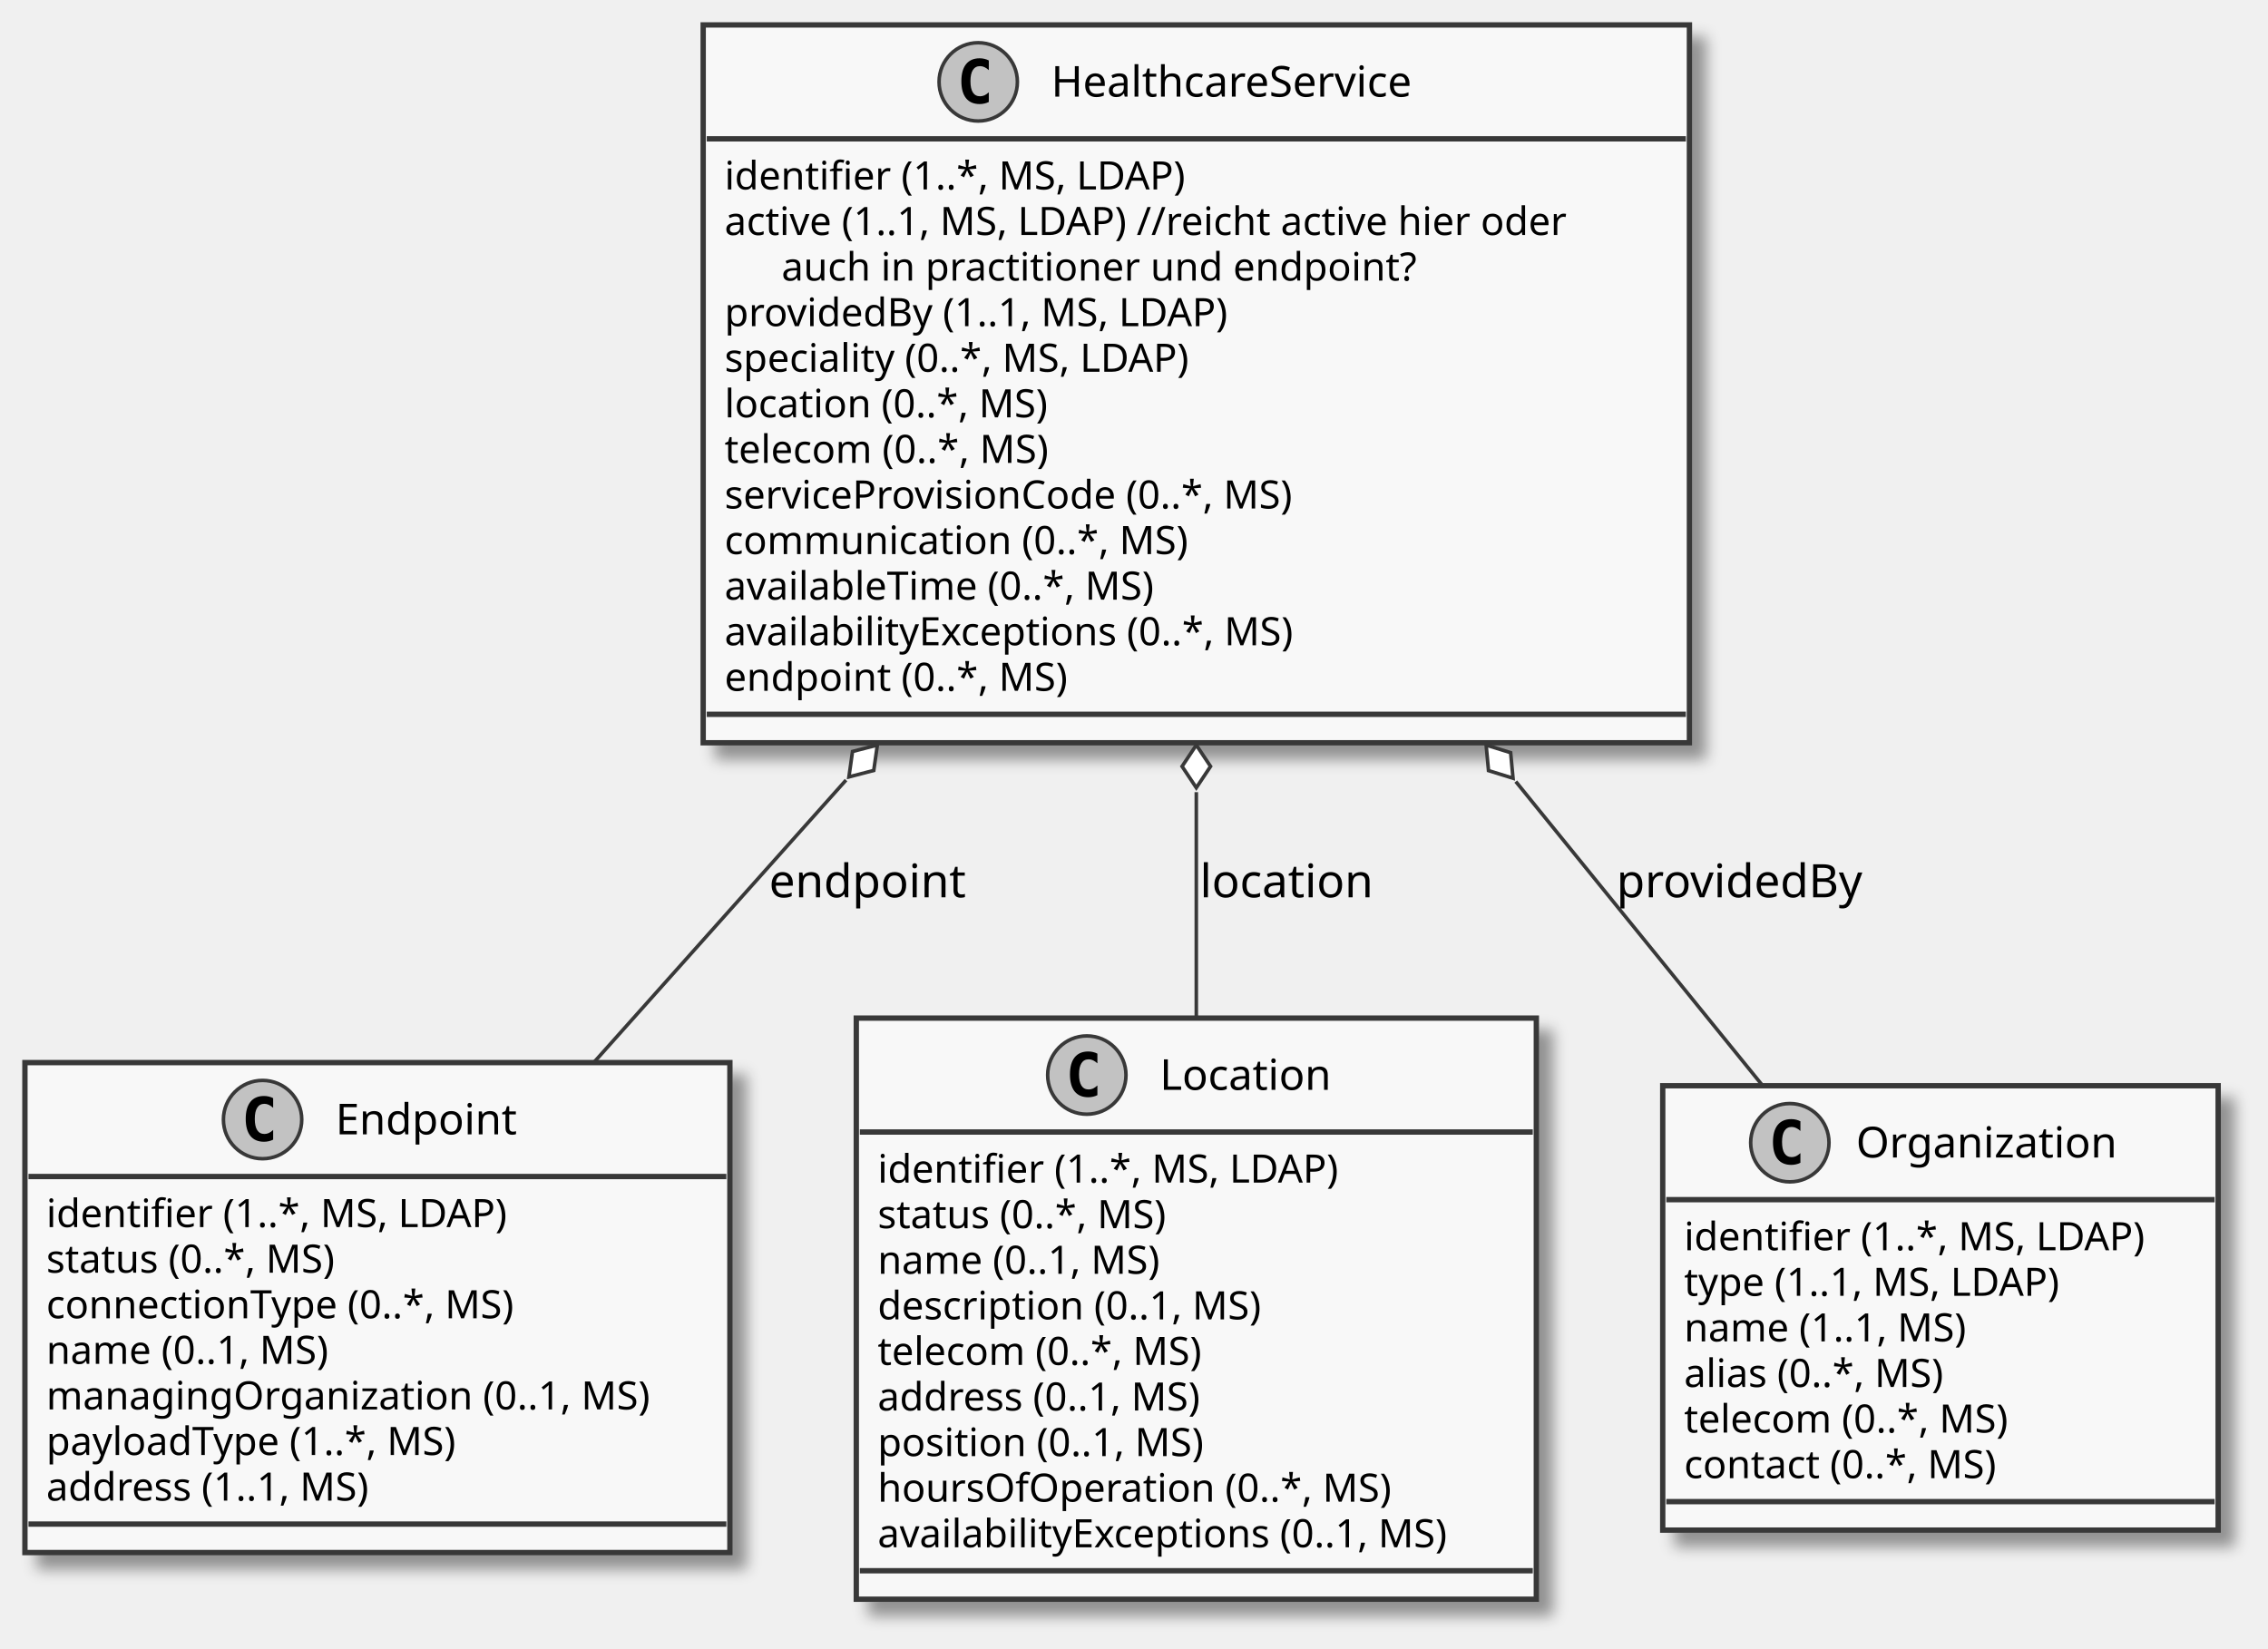
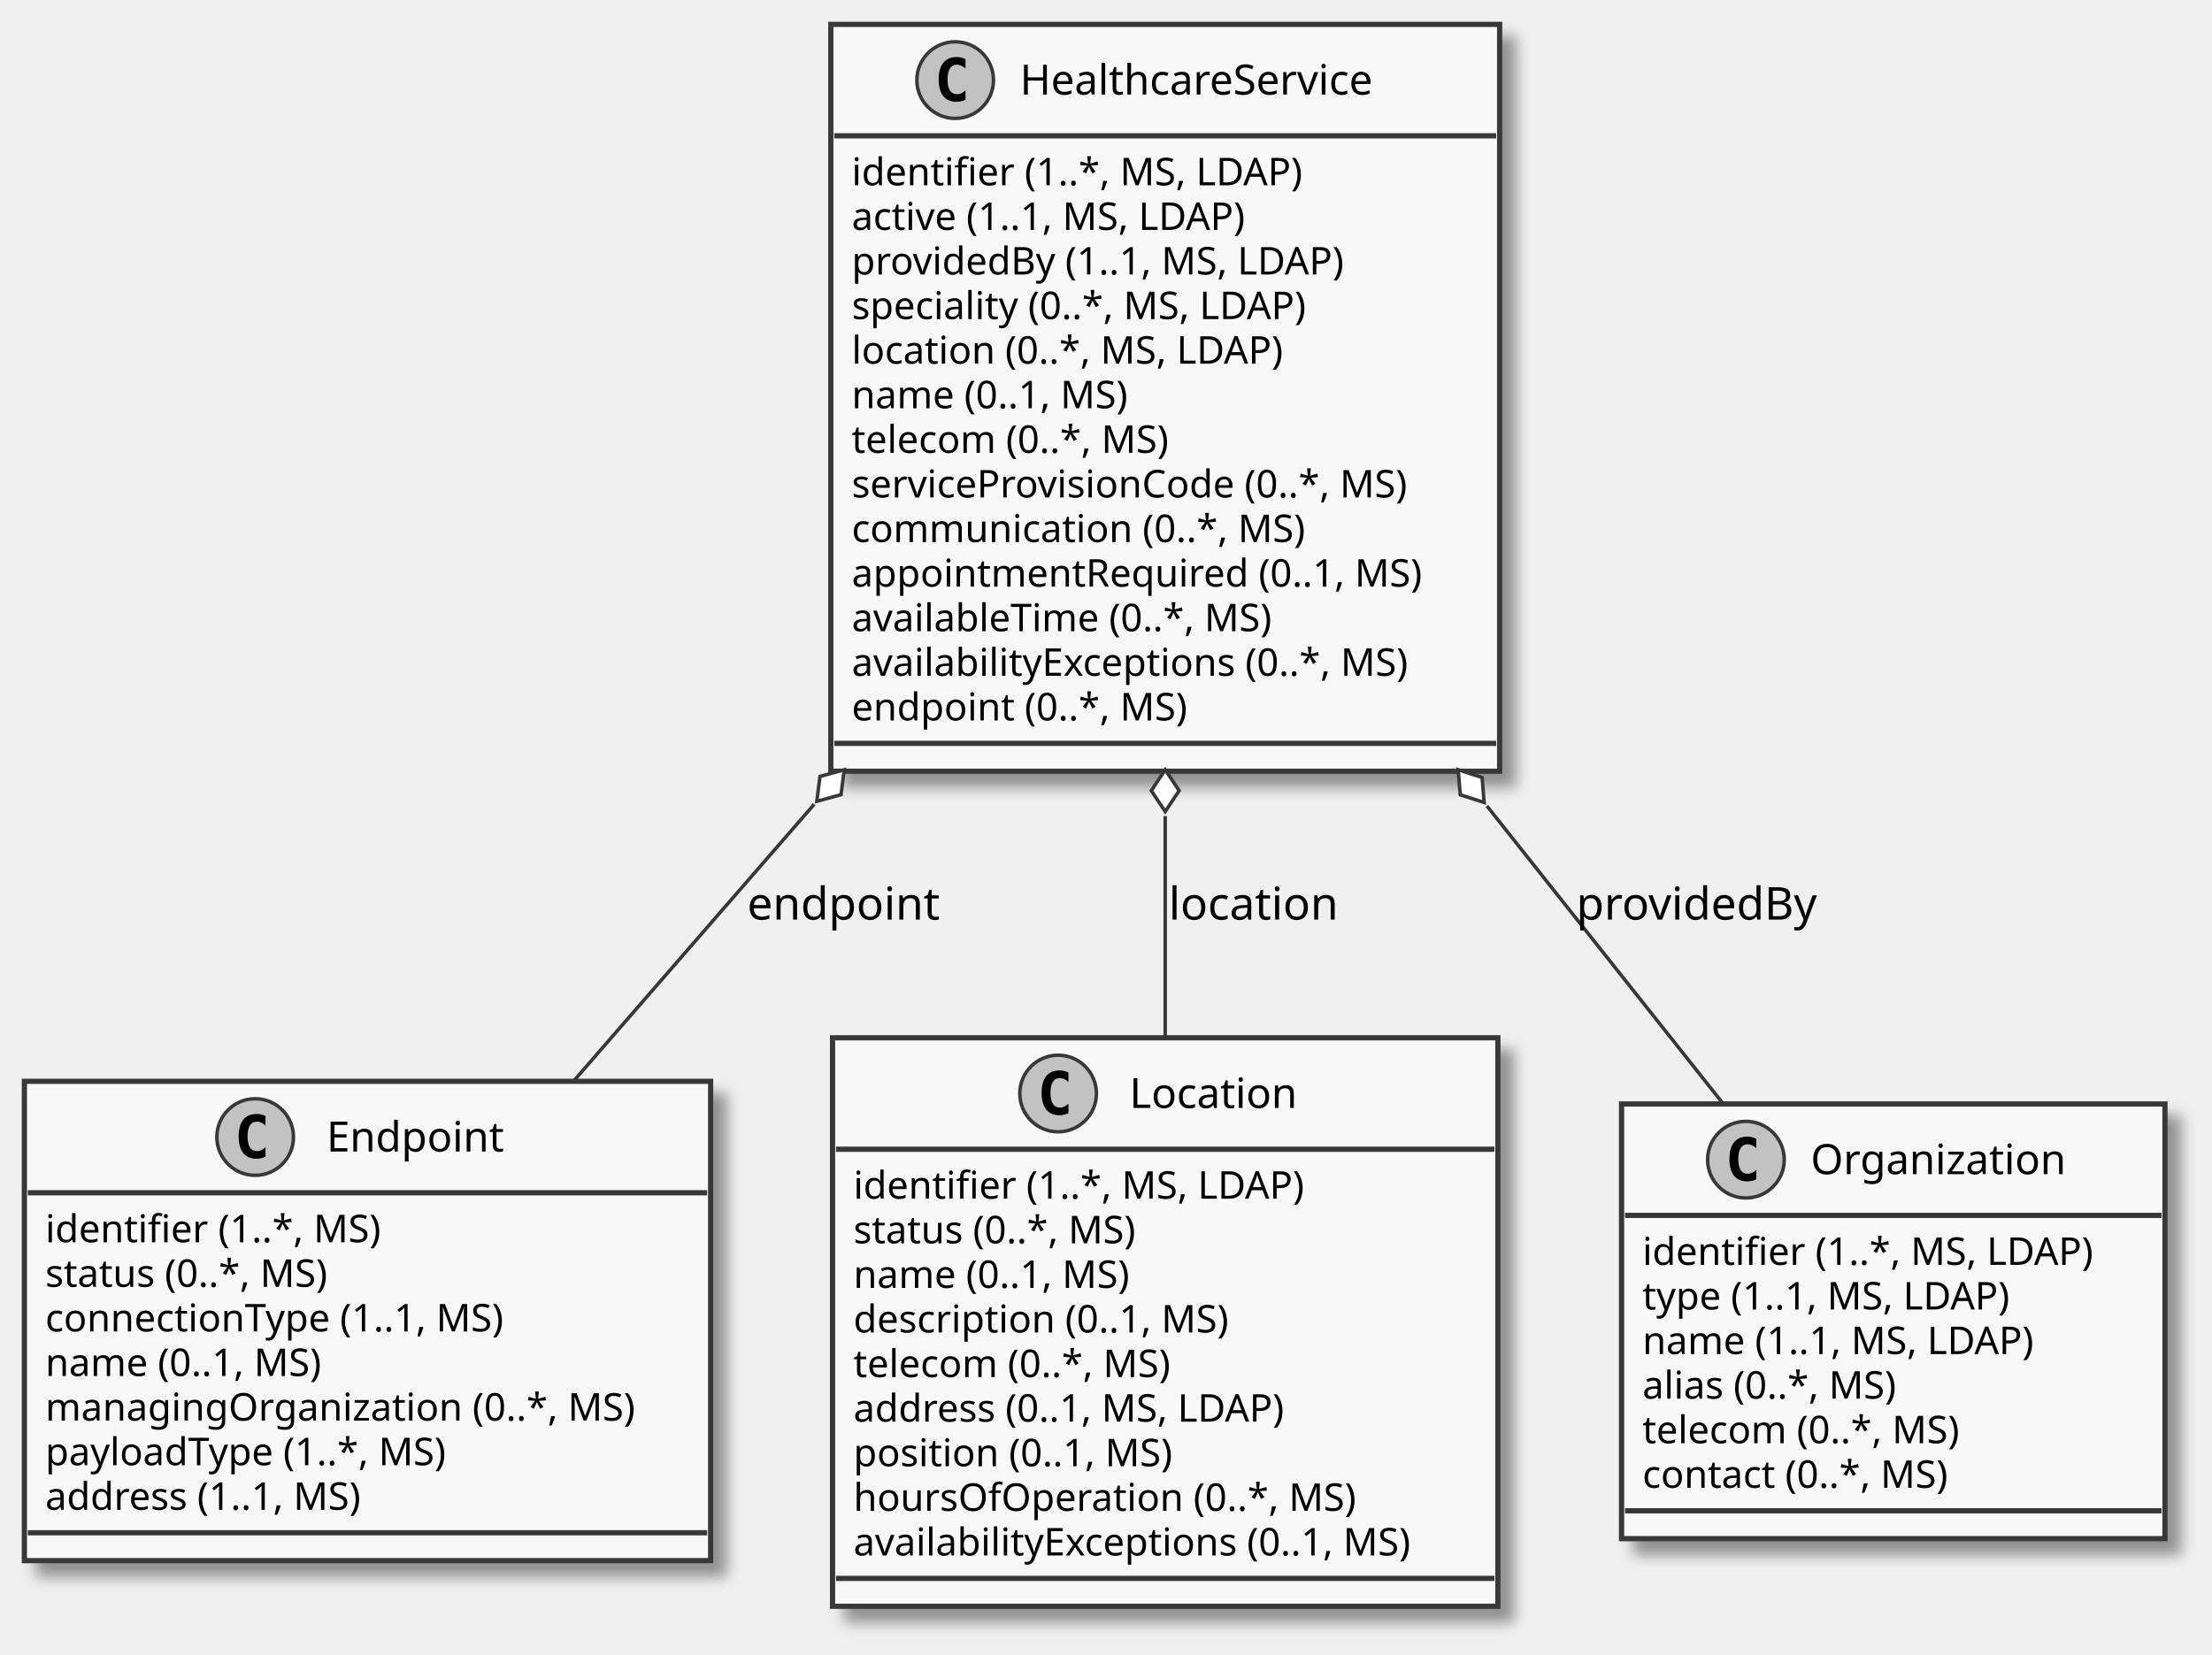
- <svg xmlns="http://www.w3.org/2000/svg" contentScriptType="application/ecmascript" contentStyleType="text/css" height="463px" preserveAspectRatio="none" style="width:637px;height:463px;background:#FFFFFF;" version="1.1" viewBox="0 0 637 463" width="637px" zoomAndPan="magnify">
+ <svg xmlns="http://www.w3.org/2000/svg" contentScriptType="application/ecmascript" contentStyleType="text/css" height="475px" preserveAspectRatio="none" style="width:635px;height:475px;background:#FFFFFF;" version="1.1" viewBox="0 0 635 475" width="635px" zoomAndPan="magnify">
  <defs>
-     <filter height="300%" id="ftl4rapvd0mpc" width="300%" x="-1" y="-1">
+     <filter height="300%" id="frvgg8zr00fbi" width="300%" x="-1" y="-1">
      <feGaussianBlur result="blurOut" stdDeviation="2.0" />
      <feColorMatrix in="blurOut" result="blurOut2" type="matrix" values="0 0 0 0 0 0 0 0 0 0 0 0 0 0 0 0 0 0 .4 0" />
      <feOffset dx="4.0" dy="4.0" in="blurOut2" result="blurOut3" />
      <feBlend in="SourceGraphic" in2="blurOut3" mode="normal" />
    </filter>
  </defs>
  <g>
-     <rect codeLine="2" fill="#F8F8F8" filter="url(#ftl4rapvd0mpc)" height="137.633" id="Endpoint" style="stroke:#383838;stroke-width:1.5;" width="198" x="7" y="298.5" />
-     <ellipse cx="73.75" cy="314.5" fill="#C2C2C2" rx="11" ry="11" style="stroke:#383838;stroke-width:1.0;" />
-     <path d="M76.719,320.141 Q76.141,320.438 75.5,320.578 Q74.859,320.734 74.156,320.734 Q71.656,320.734 70.328,319.094 Q69.016,317.438 69.016,314.312 Q69.016,311.188 70.328,309.531 Q71.656,307.875 74.156,307.875 Q74.859,307.875 75.5,308.031 Q76.156,308.188 76.719,308.484 L76.719,311.203 Q76.094,310.625 75.5,310.359 Q74.906,310.078 74.281,310.078 Q72.938,310.078 72.25,311.156 Q71.562,312.219 71.562,314.312 Q71.562,316.406 72.25,317.484 Q72.938,318.547 74.281,318.547 Q74.906,318.547 75.5,318.281 Q76.094,318 76.719,317.422 L76.719,320.141 Z " fill="#000000" />
-     <text fill="#000000" font-family="sans-serif" font-size="12" lengthAdjust="spacing" textLength="56" x="94.25" y="318.654">Endpoint</text>
-     <line style="stroke:#383838;stroke-width:1.5;" x1="8" x2="204" y1="330.5" y2="330.5" />
-     <text fill="#000000" font-family="sans-serif" font-size="11" lengthAdjust="spacing" textLength="144" x="13" y="344.71">identifier (1..*, MS, LDAP)</text>
-     <text fill="#000000" font-family="sans-serif" font-size="11" lengthAdjust="spacing" textLength="94" x="13" y="357.515">status (0..*, MS)</text>
-     <text fill="#000000" font-family="sans-serif" font-size="11" lengthAdjust="spacing" textLength="146" x="13" y="370.32">connectionType (0..*, MS)</text>
-     <text fill="#000000" font-family="sans-serif" font-size="11" lengthAdjust="spacing" textLength="91" x="13" y="383.125">name (0..1, MS)</text>
-     <text fill="#000000" font-family="sans-serif" font-size="11" lengthAdjust="spacing" textLength="186" x="13" y="395.929">managingOrganization (0..1, MS)</text>
-     <text fill="#000000" font-family="sans-serif" font-size="11" lengthAdjust="spacing" textLength="129" x="13" y="408.734">payloadType (1..*, MS)</text>
-     <text fill="#000000" font-family="sans-serif" font-size="11" lengthAdjust="spacing" textLength="106" x="13" y="421.539">address (1..1, MS)</text>
-     <line style="stroke:#383838;stroke-width:1.5;" x1="8" x2="204" y1="428.133" y2="428.133" />
-     <rect codeLine="11" fill="#F8F8F8" filter="url(#ftl4rapvd0mpc)" height="163.242" id="Location" style="stroke:#383838;stroke-width:1.5;" width="191" x="240.5" y="286" />
-     <ellipse cx="305.25" cy="302" fill="#C2C2C2" rx="11" ry="11" style="stroke:#383838;stroke-width:1.0;" />
-     <path d="M308.219,307.641 Q307.641,307.938 307,308.078 Q306.359,308.234 305.656,308.234 Q303.156,308.234 301.828,306.594 Q300.516,304.938 300.516,301.812 Q300.516,298.688 301.828,297.031 Q303.156,295.375 305.656,295.375 Q306.359,295.375 307,295.531 Q307.656,295.688 308.219,295.984 L308.219,298.703 Q307.594,298.125 307,297.859 Q306.406,297.578 305.781,297.578 Q304.438,297.578 303.75,298.656 Q303.062,299.719 303.062,301.812 Q303.062,303.906 303.75,304.984 Q304.438,306.047 305.781,306.047 Q306.406,306.047 307,305.781 Q307.594,305.5 308.219,304.922 L308.219,307.641 Z " fill="#000000" />
-     <text fill="#000000" font-family="sans-serif" font-size="12" lengthAdjust="spacing" textLength="53" x="325.75" y="306.154">Location</text>
-     <line style="stroke:#383838;stroke-width:1.5;" x1="241.5" x2="430.5" y1="318" y2="318" />
-     <text fill="#000000" font-family="sans-serif" font-size="11" lengthAdjust="spacing" textLength="144" x="246.5" y="332.21">identifier (1..*, MS, LDAP)</text>
-     <text fill="#000000" font-family="sans-serif" font-size="11" lengthAdjust="spacing" textLength="94" x="246.5" y="345.015">status (0..*, MS)</text>
-     <text fill="#000000" font-family="sans-serif" font-size="11" lengthAdjust="spacing" textLength="91" x="246.5" y="357.82">name (0..1, MS)</text>
-     <text fill="#000000" font-family="sans-serif" font-size="11" lengthAdjust="spacing" textLength="122" x="246.5" y="370.625">description (0..1, MS)</text>
-     <text fill="#000000" font-family="sans-serif" font-size="11" lengthAdjust="spacing" textLength="103" x="246.5" y="383.429">telecom (0..*, MS)</text>
-     <text fill="#000000" font-family="sans-serif" font-size="11" lengthAdjust="spacing" textLength="106" x="246.5" y="396.234">address (0..1, MS)</text>
-     <text fill="#000000" font-family="sans-serif" font-size="11" lengthAdjust="spacing" textLength="104" x="246.5" y="409.039">position (0..1, MS)</text>
-     <text fill="#000000" font-family="sans-serif" font-size="11" lengthAdjust="spacing" textLength="160" x="246.5" y="421.843">hoursOfOperation (0..*, MS)</text>
-     <text fill="#000000" font-family="sans-serif" font-size="11" lengthAdjust="spacing" textLength="179" x="246.5" y="434.648">availabilityExceptions (0..1, MS)</text>
-     <line style="stroke:#383838;stroke-width:1.5;" x1="241.5" x2="430.5" y1="441.242" y2="441.242" />
-     <rect codeLine="22" fill="#F8F8F8" filter="url(#ftl4rapvd0mpc)" height="201.656" id="HealthcareService" style="stroke:#383838;stroke-width:1.5;" width="277" x="197.5" y="7" />
-     <ellipse cx="274.75" cy="23" fill="#C2C2C2" rx="11" ry="11" style="stroke:#383838;stroke-width:1.0;" />
-     <path d="M277.719,28.641 Q277.141,28.938 276.5,29.078 Q275.859,29.234 275.156,29.234 Q272.656,29.234 271.328,27.594 Q270.016,25.938 270.016,22.812 Q270.016,19.688 271.328,18.031 Q272.656,16.375 275.156,16.375 Q275.859,16.375 276.5,16.531 Q277.156,16.688 277.719,16.984 L277.719,19.703 Q277.094,19.125 276.5,18.859 Q275.906,18.578 275.281,18.578 Q273.938,18.578 273.25,19.656 Q272.562,20.719 272.562,22.812 Q272.562,24.906 273.25,25.984 Q273.938,27.047 275.281,27.047 Q275.906,27.047 276.5,26.781 Q277.094,26.5 277.719,25.922 L277.719,28.641 Z " fill="#000000" />
-     <text fill="#000000" font-family="sans-serif" font-size="12" lengthAdjust="spacing" textLength="114" x="295.25" y="27.154">HealthcareService</text>
-     <line style="stroke:#383838;stroke-width:1.5;" x1="198.5" x2="473.5" y1="39" y2="39" />
-     <text fill="#000000" font-family="sans-serif" font-size="11" lengthAdjust="spacing" textLength="144" x="203.5" y="53.21">identifier (1..*, MS, LDAP)</text>
-     <text fill="#000000" font-family="sans-serif" font-size="11" lengthAdjust="spacing" textLength="265" x="203.5" y="66.015">active (1..1, MS, LDAP) //reicht active hier oder</text>
-     <text fill="#000000" font-family="sans-serif" font-size="11" lengthAdjust="spacing" textLength="194" x="219.5" y="78.82">auch in practitioner und endpoint?</text>
-     <text fill="#000000" font-family="sans-serif" font-size="11" lengthAdjust="spacing" textLength="158" x="203.5" y="91.624">providedBy (1..1, MS, LDAP)</text>
-     <text fill="#000000" font-family="sans-serif" font-size="11" lengthAdjust="spacing" textLength="147" x="203.5" y="104.429">speciality (0..*, MS, LDAP)</text>
-     <text fill="#000000" font-family="sans-serif" font-size="11" lengthAdjust="spacing" textLength="102" x="203.5" y="117.234">location (0..*, MS)</text>
-     <text fill="#000000" font-family="sans-serif" font-size="11" lengthAdjust="spacing" textLength="103" x="203.5" y="130.039">telecom (0..*, MS)</text>
-     <text fill="#000000" font-family="sans-serif" font-size="11" lengthAdjust="spacing" textLength="180" x="203.5" y="142.843">serviceProvisionCode (0..*, MS)</text>
-     <text fill="#000000" font-family="sans-serif" font-size="11" lengthAdjust="spacing" textLength="144" x="203.5" y="155.648">communication (0..*, MS)</text>
-     <text fill="#000000" font-family="sans-serif" font-size="11" lengthAdjust="spacing" textLength="136" x="203.5" y="168.453">availableTime (0..*, MS)</text>
-     <text fill="#000000" font-family="sans-serif" font-size="11" lengthAdjust="spacing" textLength="178" x="203.5" y="181.257">availabilityExceptions (0..*, MS)</text>
-     <text fill="#000000" font-family="sans-serif" font-size="11" lengthAdjust="spacing" textLength="107" x="203.5" y="194.062">endpoint (0..*, MS)</text>
-     <line style="stroke:#383838;stroke-width:1.5;" x1="198.5" x2="473.5" y1="200.656" y2="200.656" />
-     <rect codeLine="36" fill="#F8F8F8" filter="url(#ftl4rapvd0mpc)" height="124.828" id="Organization" style="stroke:#383838;stroke-width:1.5;" width="156" x="467" y="305" />
-     <ellipse cx="502.7" cy="321" fill="#C2C2C2" rx="11" ry="11" style="stroke:#383838;stroke-width:1.0;" />
-     <path d="M505.669,326.641 Q505.091,326.938 504.45,327.078 Q503.809,327.234 503.106,327.234 Q500.606,327.234 499.278,325.594 Q497.966,323.938 497.966,320.812 Q497.966,317.688 499.278,316.031 Q500.606,314.375 503.106,314.375 Q503.809,314.375 504.45,314.531 Q505.106,314.688 505.669,314.984 L505.669,317.703 Q505.044,317.125 504.45,316.859 Q503.856,316.578 503.231,316.578 Q501.887,316.578 501.2,317.656 Q500.512,318.719 500.512,320.812 Q500.512,322.906 501.2,323.984 Q501.887,325.047 503.231,325.047 Q503.856,325.047 504.45,324.781 Q505.044,324.5 505.669,323.922 L505.669,326.641 Z " fill="#000000" />
-     <text fill="#000000" font-family="sans-serif" font-size="12" lengthAdjust="spacing" textLength="78" x="521.3" y="325.154">Organization</text>
-     <line style="stroke:#383838;stroke-width:1.5;" x1="468" x2="622" y1="337" y2="337" />
-     <text fill="#000000" font-family="sans-serif" font-size="11" lengthAdjust="spacing" textLength="144" x="473" y="351.21">identifier (1..*, MS, LDAP)</text>
-     <text fill="#000000" font-family="sans-serif" font-size="11" lengthAdjust="spacing" textLength="119" x="473" y="364.015">type (1..1, MS, LDAP)</text>
-     <text fill="#000000" font-family="sans-serif" font-size="11" lengthAdjust="spacing" textLength="91" x="473" y="376.82">name (1..1, MS)</text>
-     <text fill="#000000" font-family="sans-serif" font-size="11" lengthAdjust="spacing" textLength="85" x="473" y="389.625">alias (0..*, MS)</text>
-     <text fill="#000000" font-family="sans-serif" font-size="11" lengthAdjust="spacing" textLength="103" x="473" y="402.429">telecom (0..*, MS)</text>
-     <text fill="#000000" font-family="sans-serif" font-size="11" lengthAdjust="spacing" textLength="99" x="473" y="415.234">contact (0..*, MS)</text>
-     <line style="stroke:#383838;stroke-width:1.5;" x1="468" x2="622" y1="421.828" y2="421.828" />
-     <path codeLine="45" d="M425.73,219.55 C449.42,248.74 474.14,279.2 494.9,304.77 " fill="none" id="HealthcareService-backto-Organization" style="stroke:#383838;stroke-width:1.0;" />
-     <polygon fill="#FFFFFF" points="417.4,209.29,418.07,216.47,424.956,218.613,424.285,211.433,417.4,209.29" style="stroke:#383838;stroke-width:1.0;" />
-     <text fill="#000000" font-family="sans-serif" font-size="13" lengthAdjust="spacing" textLength="71" x="454" y="252.067">providedBy</text>
-     <path codeLine="46" d="M237.62,219.14 C213.61,246.02 188.61,274.01 166.94,298.28 " fill="none" id="HealthcareService-backto-Endpoint" style="stroke:#383838;stroke-width:1.0;" />
-     <polygon fill="#FFFFFF" points="246.42,209.29,239.44,211.103,238.43,218.243,245.409,216.43,246.42,209.29" style="stroke:#383838;stroke-width:1.0;" />
-     <text fill="#000000" font-family="sans-serif" font-size="13" lengthAdjust="spacing" textLength="56" x="216" y="252.067">endpoint</text>
-     <path codeLine="47" d="M336,222.52 C336,243.91 336,265.86 336,285.99 " fill="none" id="HealthcareService-backto-Location" style="stroke:#383838;stroke-width:1.0;" />
-     <polygon fill="#FFFFFF" points="336,209.29,332,215.29,336,221.29,340,215.29,336,209.29" style="stroke:#383838;stroke-width:1.0;" />
-     <text fill="#000000" font-family="sans-serif" font-size="13" lengthAdjust="spacing" textLength="50" x="337" y="252.067">location</text>
+     <rect codeLine="2" fill="#F8F8F8" filter="url(#frvgg8zr00fbi)" height="214.461" id="HealthcareService" style="stroke:#383838;stroke-width:1.5;" width="192" x="238.5" y="7" />
+     <ellipse cx="274.2" cy="23" fill="#C2C2C2" rx="11" ry="11" style="stroke:#383838;stroke-width:1.0;" />
+     <path d="M277.169,28.641 Q276.591,28.938 275.95,29.078 Q275.309,29.234 274.606,29.234 Q272.106,29.234 270.778,27.594 Q269.466,25.938 269.466,22.812 Q269.466,19.688 270.778,18.031 Q272.106,16.375 274.606,16.375 Q275.309,16.375 275.95,16.531 Q276.606,16.688 277.169,16.984 L277.169,19.703 Q276.544,19.125 275.95,18.859 Q275.356,18.578 274.731,18.578 Q273.387,18.578 272.7,19.656 Q272.012,20.719 272.012,22.812 Q272.012,24.906 272.7,25.984 Q273.387,27.047 274.731,27.047 Q275.356,27.047 275.95,26.781 Q276.544,26.5 277.169,25.922 L277.169,28.641 Z " fill="#000000" />
+     <text fill="#000000" font-family="sans-serif" font-size="12" lengthAdjust="spacing" textLength="114" x="292.8" y="27.154">HealthcareService</text>
+     <line style="stroke:#383838;stroke-width:1.5;" x1="239.5" x2="429.5" y1="39" y2="39" />
+     <text fill="#000000" font-family="sans-serif" font-size="11" lengthAdjust="spacing" textLength="144" x="244.5" y="53.21">identifier (1..*, MS, LDAP)</text>
+     <text fill="#000000" font-family="sans-serif" font-size="11" lengthAdjust="spacing" textLength="128" x="244.5" y="66.015">active (1..1, MS, LDAP)</text>
+     <text fill="#000000" font-family="sans-serif" font-size="11" lengthAdjust="spacing" textLength="158" x="244.5" y="78.82">providedBy (1..1, MS, LDAP)</text>
+     <text fill="#000000" font-family="sans-serif" font-size="11" lengthAdjust="spacing" textLength="147" x="244.5" y="91.624">speciality (0..*, MS, LDAP)</text>
+     <text fill="#000000" font-family="sans-serif" font-size="11" lengthAdjust="spacing" textLength="138" x="244.5" y="104.429">location (0..*, MS, LDAP)</text>
+     <text fill="#000000" font-family="sans-serif" font-size="11" lengthAdjust="spacing" textLength="91" x="244.5" y="117.234">name (0..1, MS)</text>
+     <text fill="#000000" font-family="sans-serif" font-size="11" lengthAdjust="spacing" textLength="103" x="244.5" y="130.039">telecom (0..*, MS)</text>
+     <text fill="#000000" font-family="sans-serif" font-size="11" lengthAdjust="spacing" textLength="180" x="244.5" y="142.843">serviceProvisionCode (0..*, MS)</text>
+     <text fill="#000000" font-family="sans-serif" font-size="11" lengthAdjust="spacing" textLength="144" x="244.5" y="155.648">communication (0..*, MS)</text>
+     <text fill="#000000" font-family="sans-serif" font-size="11" lengthAdjust="spacing" textLength="180" x="244.5" y="168.453">appointmentRequired (0..1, MS)</text>
+     <text fill="#000000" font-family="sans-serif" font-size="11" lengthAdjust="spacing" textLength="136" x="244.5" y="181.257">availableTime (0..*, MS)</text>
+     <text fill="#000000" font-family="sans-serif" font-size="11" lengthAdjust="spacing" textLength="178" x="244.5" y="194.062">availabilityExceptions (0..*, MS)</text>
+     <text fill="#000000" font-family="sans-serif" font-size="11" lengthAdjust="spacing" textLength="107" x="244.5" y="206.867">endpoint (0..*, MS)</text>
+     <line style="stroke:#383838;stroke-width:1.5;" x1="239.5" x2="429.5" y1="213.461" y2="213.461" />
+     <rect codeLine="17" fill="#F8F8F8" filter="url(#frvgg8zr00fbi)" height="137.633" id="Endpoint" style="stroke:#383838;stroke-width:1.5;" width="197" x="7" y="310.5" />
+     <ellipse cx="73.25" cy="326.5" fill="#C2C2C2" rx="11" ry="11" style="stroke:#383838;stroke-width:1.0;" />
+     <path d="M76.219,332.141 Q75.641,332.438 75,332.578 Q74.359,332.734 73.656,332.734 Q71.156,332.734 69.828,331.094 Q68.516,329.438 68.516,326.312 Q68.516,323.188 69.828,321.531 Q71.156,319.875 73.656,319.875 Q74.359,319.875 75,320.031 Q75.656,320.188 76.219,320.484 L76.219,323.203 Q75.594,322.625 75,322.359 Q74.406,322.078 73.781,322.078 Q72.438,322.078 71.75,323.156 Q71.062,324.219 71.062,326.312 Q71.062,328.406 71.75,329.484 Q72.438,330.547 73.781,330.547 Q74.406,330.547 75,330.281 Q75.594,330 76.219,329.422 L76.219,332.141 Z " fill="#000000" />
+     <text fill="#000000" font-family="sans-serif" font-size="12" lengthAdjust="spacing" textLength="56" x="93.75" y="330.654">Endpoint</text>
+     <line style="stroke:#383838;stroke-width:1.5;" x1="8" x2="203" y1="342.5" y2="342.5" />
+     <text fill="#000000" font-family="sans-serif" font-size="11" lengthAdjust="spacing" textLength="108" x="13" y="356.71">identifier (1..*, MS)</text>
+     <text fill="#000000" font-family="sans-serif" font-size="11" lengthAdjust="spacing" textLength="94" x="13" y="369.515">status (0..*, MS)</text>
+     <text fill="#000000" font-family="sans-serif" font-size="11" lengthAdjust="spacing" textLength="147" x="13" y="382.32">connectionType (1..1, MS)</text>
+     <text fill="#000000" font-family="sans-serif" font-size="11" lengthAdjust="spacing" textLength="91" x="13" y="395.125">name (0..1, MS)</text>
+     <text fill="#000000" font-family="sans-serif" font-size="11" lengthAdjust="spacing" textLength="185" x="13" y="407.929">managingOrganization (0..*, MS)</text>
+     <text fill="#000000" font-family="sans-serif" font-size="11" lengthAdjust="spacing" textLength="129" x="13" y="420.734">payloadType (1..*, MS)</text>
+     <text fill="#000000" font-family="sans-serif" font-size="11" lengthAdjust="spacing" textLength="106" x="13" y="433.539">address (1..1, MS)</text>
+     <line style="stroke:#383838;stroke-width:1.5;" x1="8" x2="203" y1="440.133" y2="440.133" />
+     <rect codeLine="26" fill="#F8F8F8" filter="url(#frvgg8zr00fbi)" height="163.242" id="Location" style="stroke:#383838;stroke-width:1.5;" width="191" x="239" y="298" />
+     <ellipse cx="303.75" cy="314" fill="#C2C2C2" rx="11" ry="11" style="stroke:#383838;stroke-width:1.0;" />
+     <path d="M306.719,319.641 Q306.141,319.938 305.5,320.078 Q304.859,320.234 304.156,320.234 Q301.656,320.234 300.328,318.594 Q299.016,316.938 299.016,313.812 Q299.016,310.688 300.328,309.031 Q301.656,307.375 304.156,307.375 Q304.859,307.375 305.5,307.531 Q306.156,307.688 306.719,307.984 L306.719,310.703 Q306.094,310.125 305.5,309.859 Q304.906,309.578 304.281,309.578 Q302.938,309.578 302.25,310.656 Q301.562,311.719 301.562,313.812 Q301.562,315.906 302.25,316.984 Q302.938,318.047 304.281,318.047 Q304.906,318.047 305.5,317.781 Q306.094,317.5 306.719,316.922 L306.719,319.641 Z " fill="#000000" />
+     <text fill="#000000" font-family="sans-serif" font-size="12" lengthAdjust="spacing" textLength="53" x="324.25" y="318.154">Location</text>
+     <line style="stroke:#383838;stroke-width:1.5;" x1="240" x2="429" y1="330" y2="330" />
+     <text fill="#000000" font-family="sans-serif" font-size="11" lengthAdjust="spacing" textLength="144" x="245" y="344.21">identifier (1..*, MS, LDAP)</text>
+     <text fill="#000000" font-family="sans-serif" font-size="11" lengthAdjust="spacing" textLength="94" x="245" y="357.015">status (0..*, MS)</text>
+     <text fill="#000000" font-family="sans-serif" font-size="11" lengthAdjust="spacing" textLength="91" x="245" y="369.82">name (0..1, MS)</text>
+     <text fill="#000000" font-family="sans-serif" font-size="11" lengthAdjust="spacing" textLength="122" x="245" y="382.625">description (0..1, MS)</text>
+     <text fill="#000000" font-family="sans-serif" font-size="11" lengthAdjust="spacing" textLength="103" x="245" y="395.429">telecom (0..*, MS)</text>
+     <text fill="#000000" font-family="sans-serif" font-size="11" lengthAdjust="spacing" textLength="142" x="245" y="408.234">address (0..1, MS, LDAP)</text>
+     <text fill="#000000" font-family="sans-serif" font-size="11" lengthAdjust="spacing" textLength="104" x="245" y="421.039">position (0..1, MS)</text>
+     <text fill="#000000" font-family="sans-serif" font-size="11" lengthAdjust="spacing" textLength="160" x="245" y="433.843">hoursOfOperation (0..*, MS)</text>
+     <text fill="#000000" font-family="sans-serif" font-size="11" lengthAdjust="spacing" textLength="179" x="245" y="446.648">availabilityExceptions (0..1, MS)</text>
+     <line style="stroke:#383838;stroke-width:1.5;" x1="240" x2="429" y1="453.242" y2="453.242" />
+     <rect codeLine="37" fill="#F8F8F8" filter="url(#frvgg8zr00fbi)" height="124.828" id="Organization" style="stroke:#383838;stroke-width:1.5;" width="156" x="465.5" y="317" />
+     <ellipse cx="501.2" cy="333" fill="#C2C2C2" rx="11" ry="11" style="stroke:#383838;stroke-width:1.0;" />
+     <path d="M504.169,338.641 Q503.591,338.938 502.95,339.078 Q502.309,339.234 501.606,339.234 Q499.106,339.234 497.778,337.594 Q496.466,335.938 496.466,332.812 Q496.466,329.688 497.778,328.031 Q499.106,326.375 501.606,326.375 Q502.309,326.375 502.95,326.531 Q503.606,326.688 504.169,326.984 L504.169,329.703 Q503.544,329.125 502.95,328.859 Q502.356,328.578 501.731,328.578 Q500.387,328.578 499.7,329.656 Q499.012,330.719 499.012,332.812 Q499.012,334.906 499.7,335.984 Q500.387,337.047 501.731,337.047 Q502.356,337.047 502.95,336.781 Q503.544,336.5 504.169,335.922 L504.169,338.641 Z " fill="#000000" />
+     <text fill="#000000" font-family="sans-serif" font-size="12" lengthAdjust="spacing" textLength="78" x="519.8" y="337.154">Organization</text>
+     <line style="stroke:#383838;stroke-width:1.5;" x1="466.5" x2="620.5" y1="349" y2="349" />
+     <text fill="#000000" font-family="sans-serif" font-size="11" lengthAdjust="spacing" textLength="144" x="471.5" y="363.21">identifier (1..*, MS, LDAP)</text>
+     <text fill="#000000" font-family="sans-serif" font-size="11" lengthAdjust="spacing" textLength="119" x="471.5" y="376.015">type (1..1, MS, LDAP)</text>
+     <text fill="#000000" font-family="sans-serif" font-size="11" lengthAdjust="spacing" textLength="127" x="471.5" y="388.82">name (1..1, MS, LDAP)</text>
+     <text fill="#000000" font-family="sans-serif" font-size="11" lengthAdjust="spacing" textLength="85" x="471.5" y="401.625">alias (0..*, MS)</text>
+     <text fill="#000000" font-family="sans-serif" font-size="11" lengthAdjust="spacing" textLength="103" x="471.5" y="414.429">telecom (0..*, MS)</text>
+     <text fill="#000000" font-family="sans-serif" font-size="11" lengthAdjust="spacing" textLength="99" x="471.5" y="427.234">contact (0..*, MS)</text>
+     <line style="stroke:#383838;stroke-width:1.5;" x1="466.5" x2="620.5" y1="433.828" y2="433.828" />
+     <path codeLine="46" d="M426.84,231.42 C450.23,260.91 474.45,291.45 494.72,317 " fill="none" id="HealthcareService-backto-Organization" style="stroke:#383838;stroke-width:1.0;" />
+     <polygon fill="#FFFFFF" points="418.6,221.04,419.198,228.226,426.061,230.439,425.463,223.252,418.6,221.04" style="stroke:#383838;stroke-width:1.0;" />
+     <text fill="#000000" font-family="sans-serif" font-size="13" lengthAdjust="spacing" textLength="71" x="452.5" y="264.067">providedBy</text>
+     <path codeLine="47" d="M233.73,230.95 C210.23,257.99 185.95,285.93 164.93,310.12 " fill="none" id="HealthcareService-backto-Endpoint" style="stroke:#383838;stroke-width:1.0;" />
+     <polygon fill="#FFFFFF" points="242.35,221.04,235.395,222.945,234.479,230.098,241.434,228.193,242.35,221.04" style="stroke:#383838;stroke-width:1.0;" />
+     <text fill="#000000" font-family="sans-serif" font-size="13" lengthAdjust="spacing" textLength="56" x="214.5" y="264.067">endpoint</text>
+     <path codeLine="48" d="M334.5,234.33 C334.5,255.82 334.5,277.74 334.5,297.8 " fill="none" id="HealthcareService-backto-Location" style="stroke:#383838;stroke-width:1.0;" />
+     <polygon fill="#FFFFFF" points="334.5,221.04,330.5,227.04,334.5,233.04,338.5,227.04,334.5,221.04" style="stroke:#383838;stroke-width:1.0;" />
+     <text fill="#000000" font-family="sans-serif" font-size="13" lengthAdjust="spacing" textLength="50" x="335.5" y="264.067">location</text>
  </g>
</svg>
